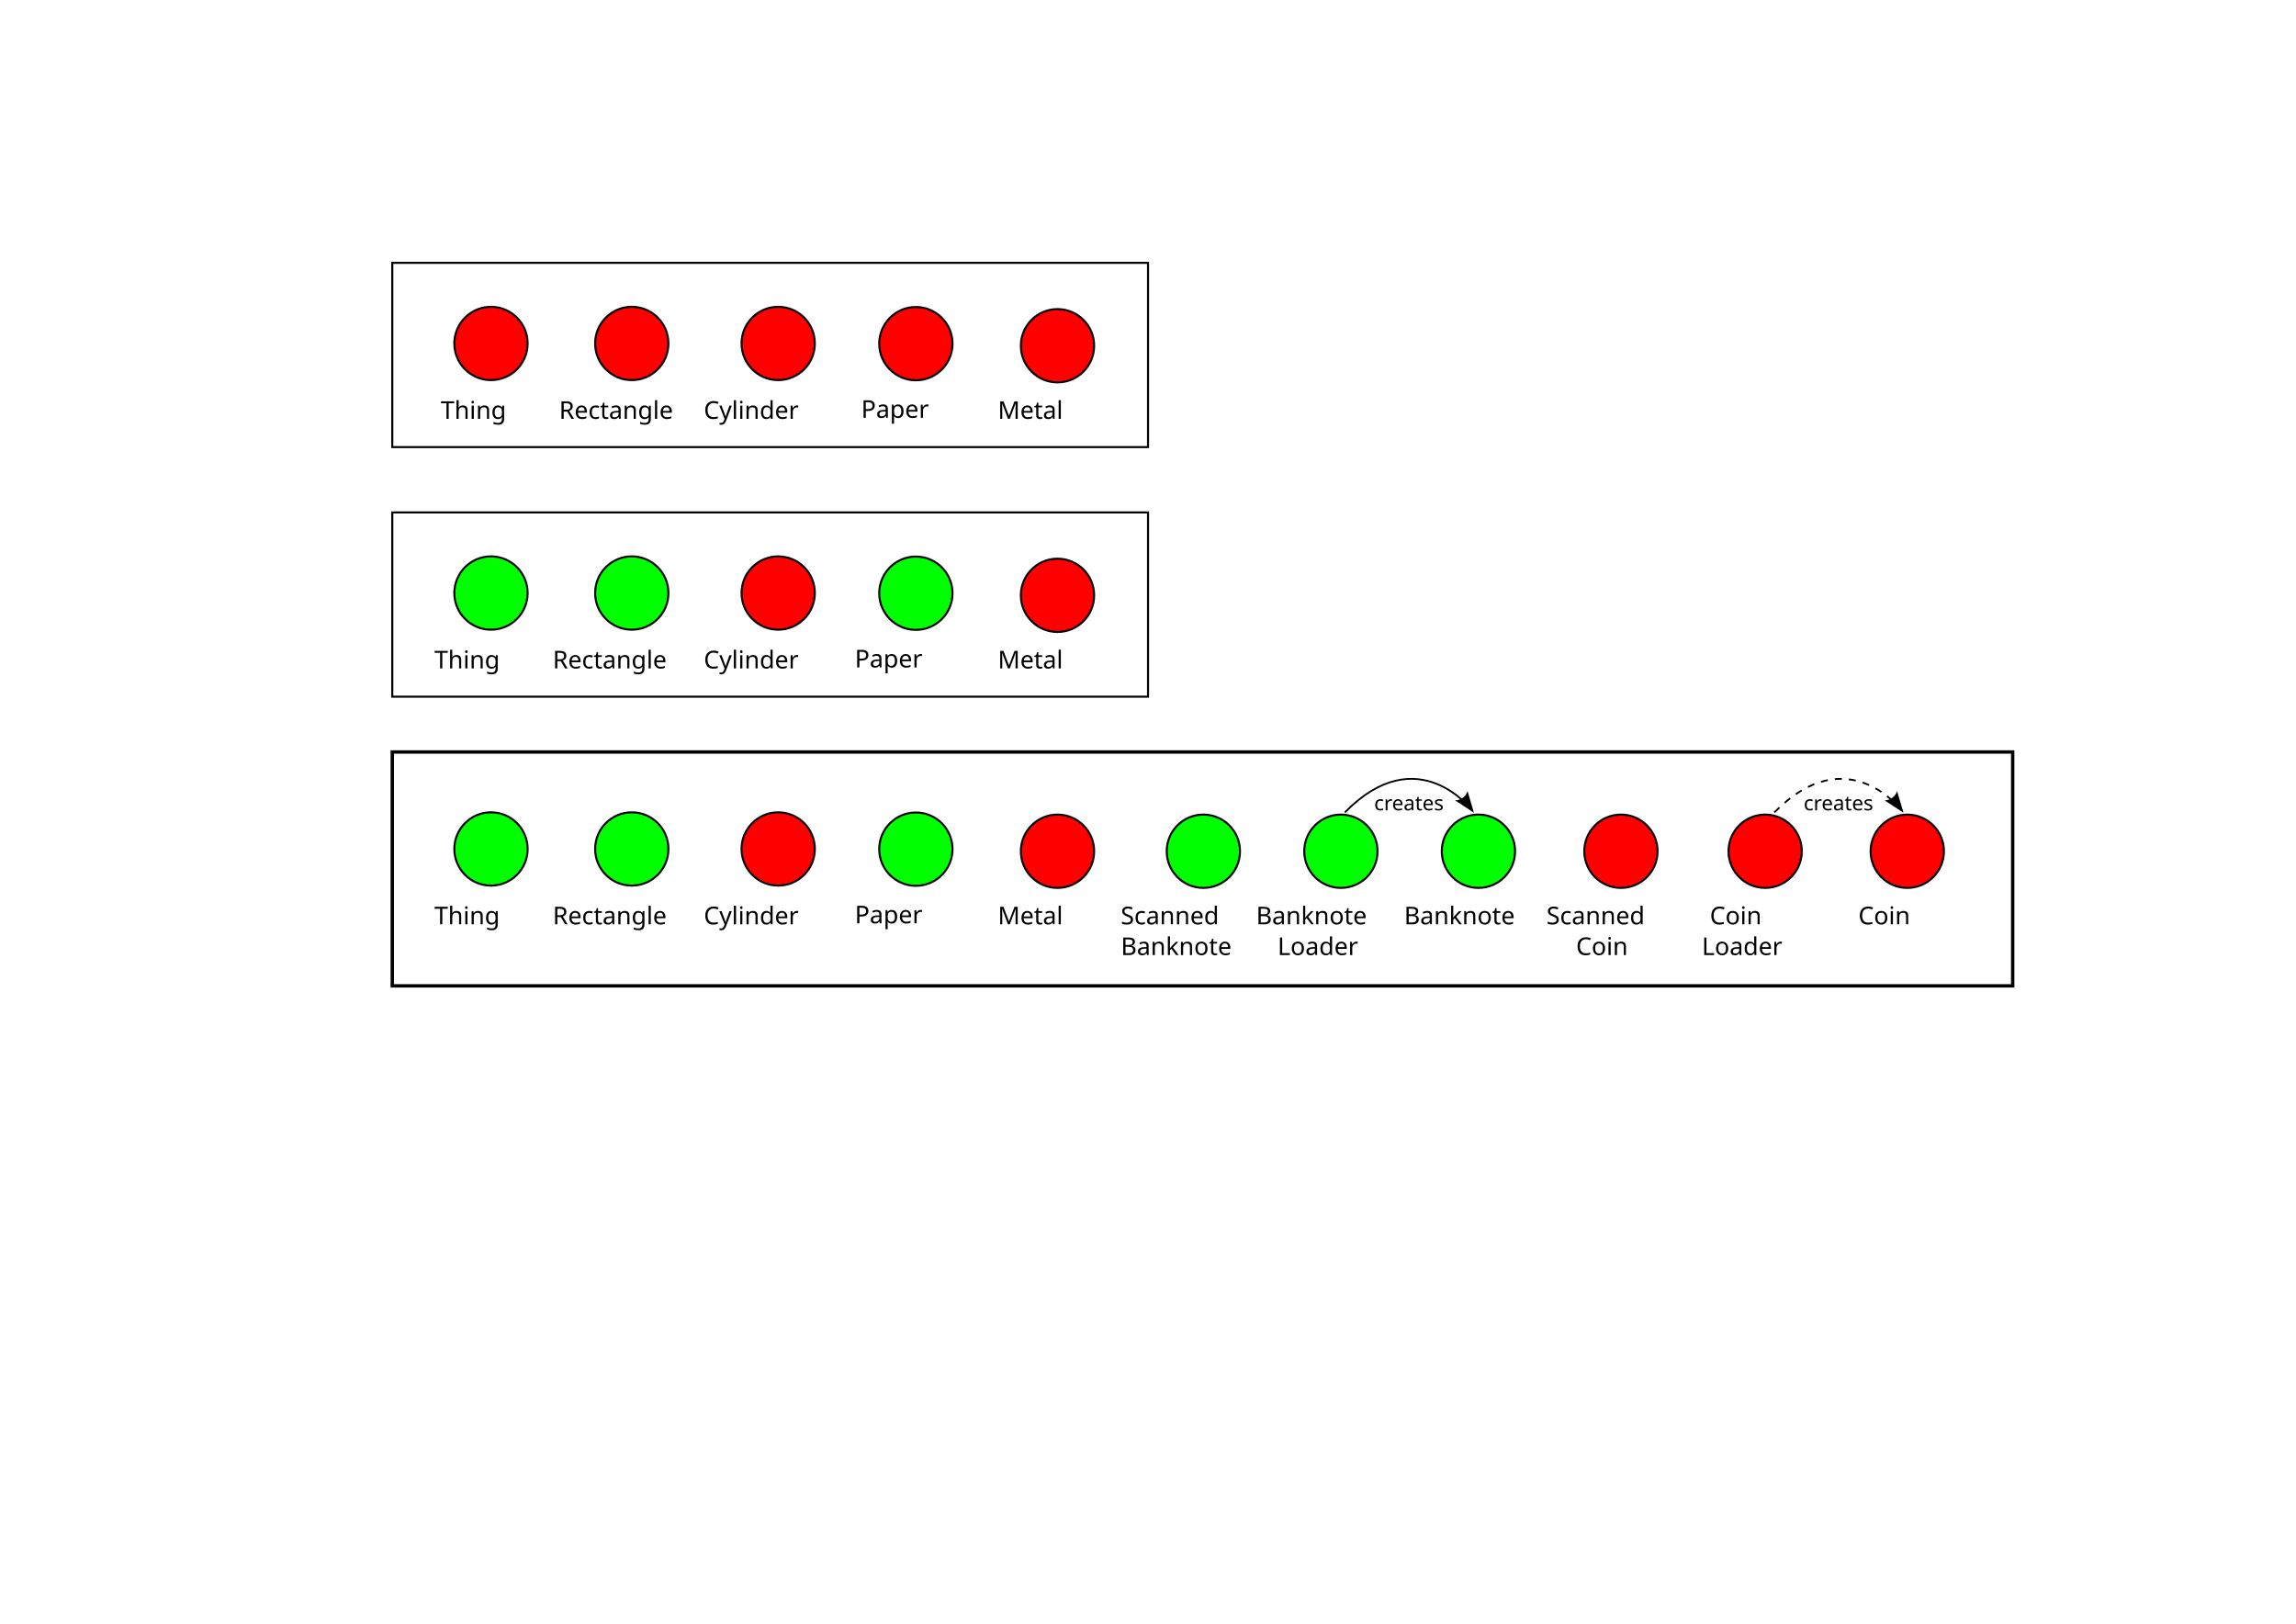
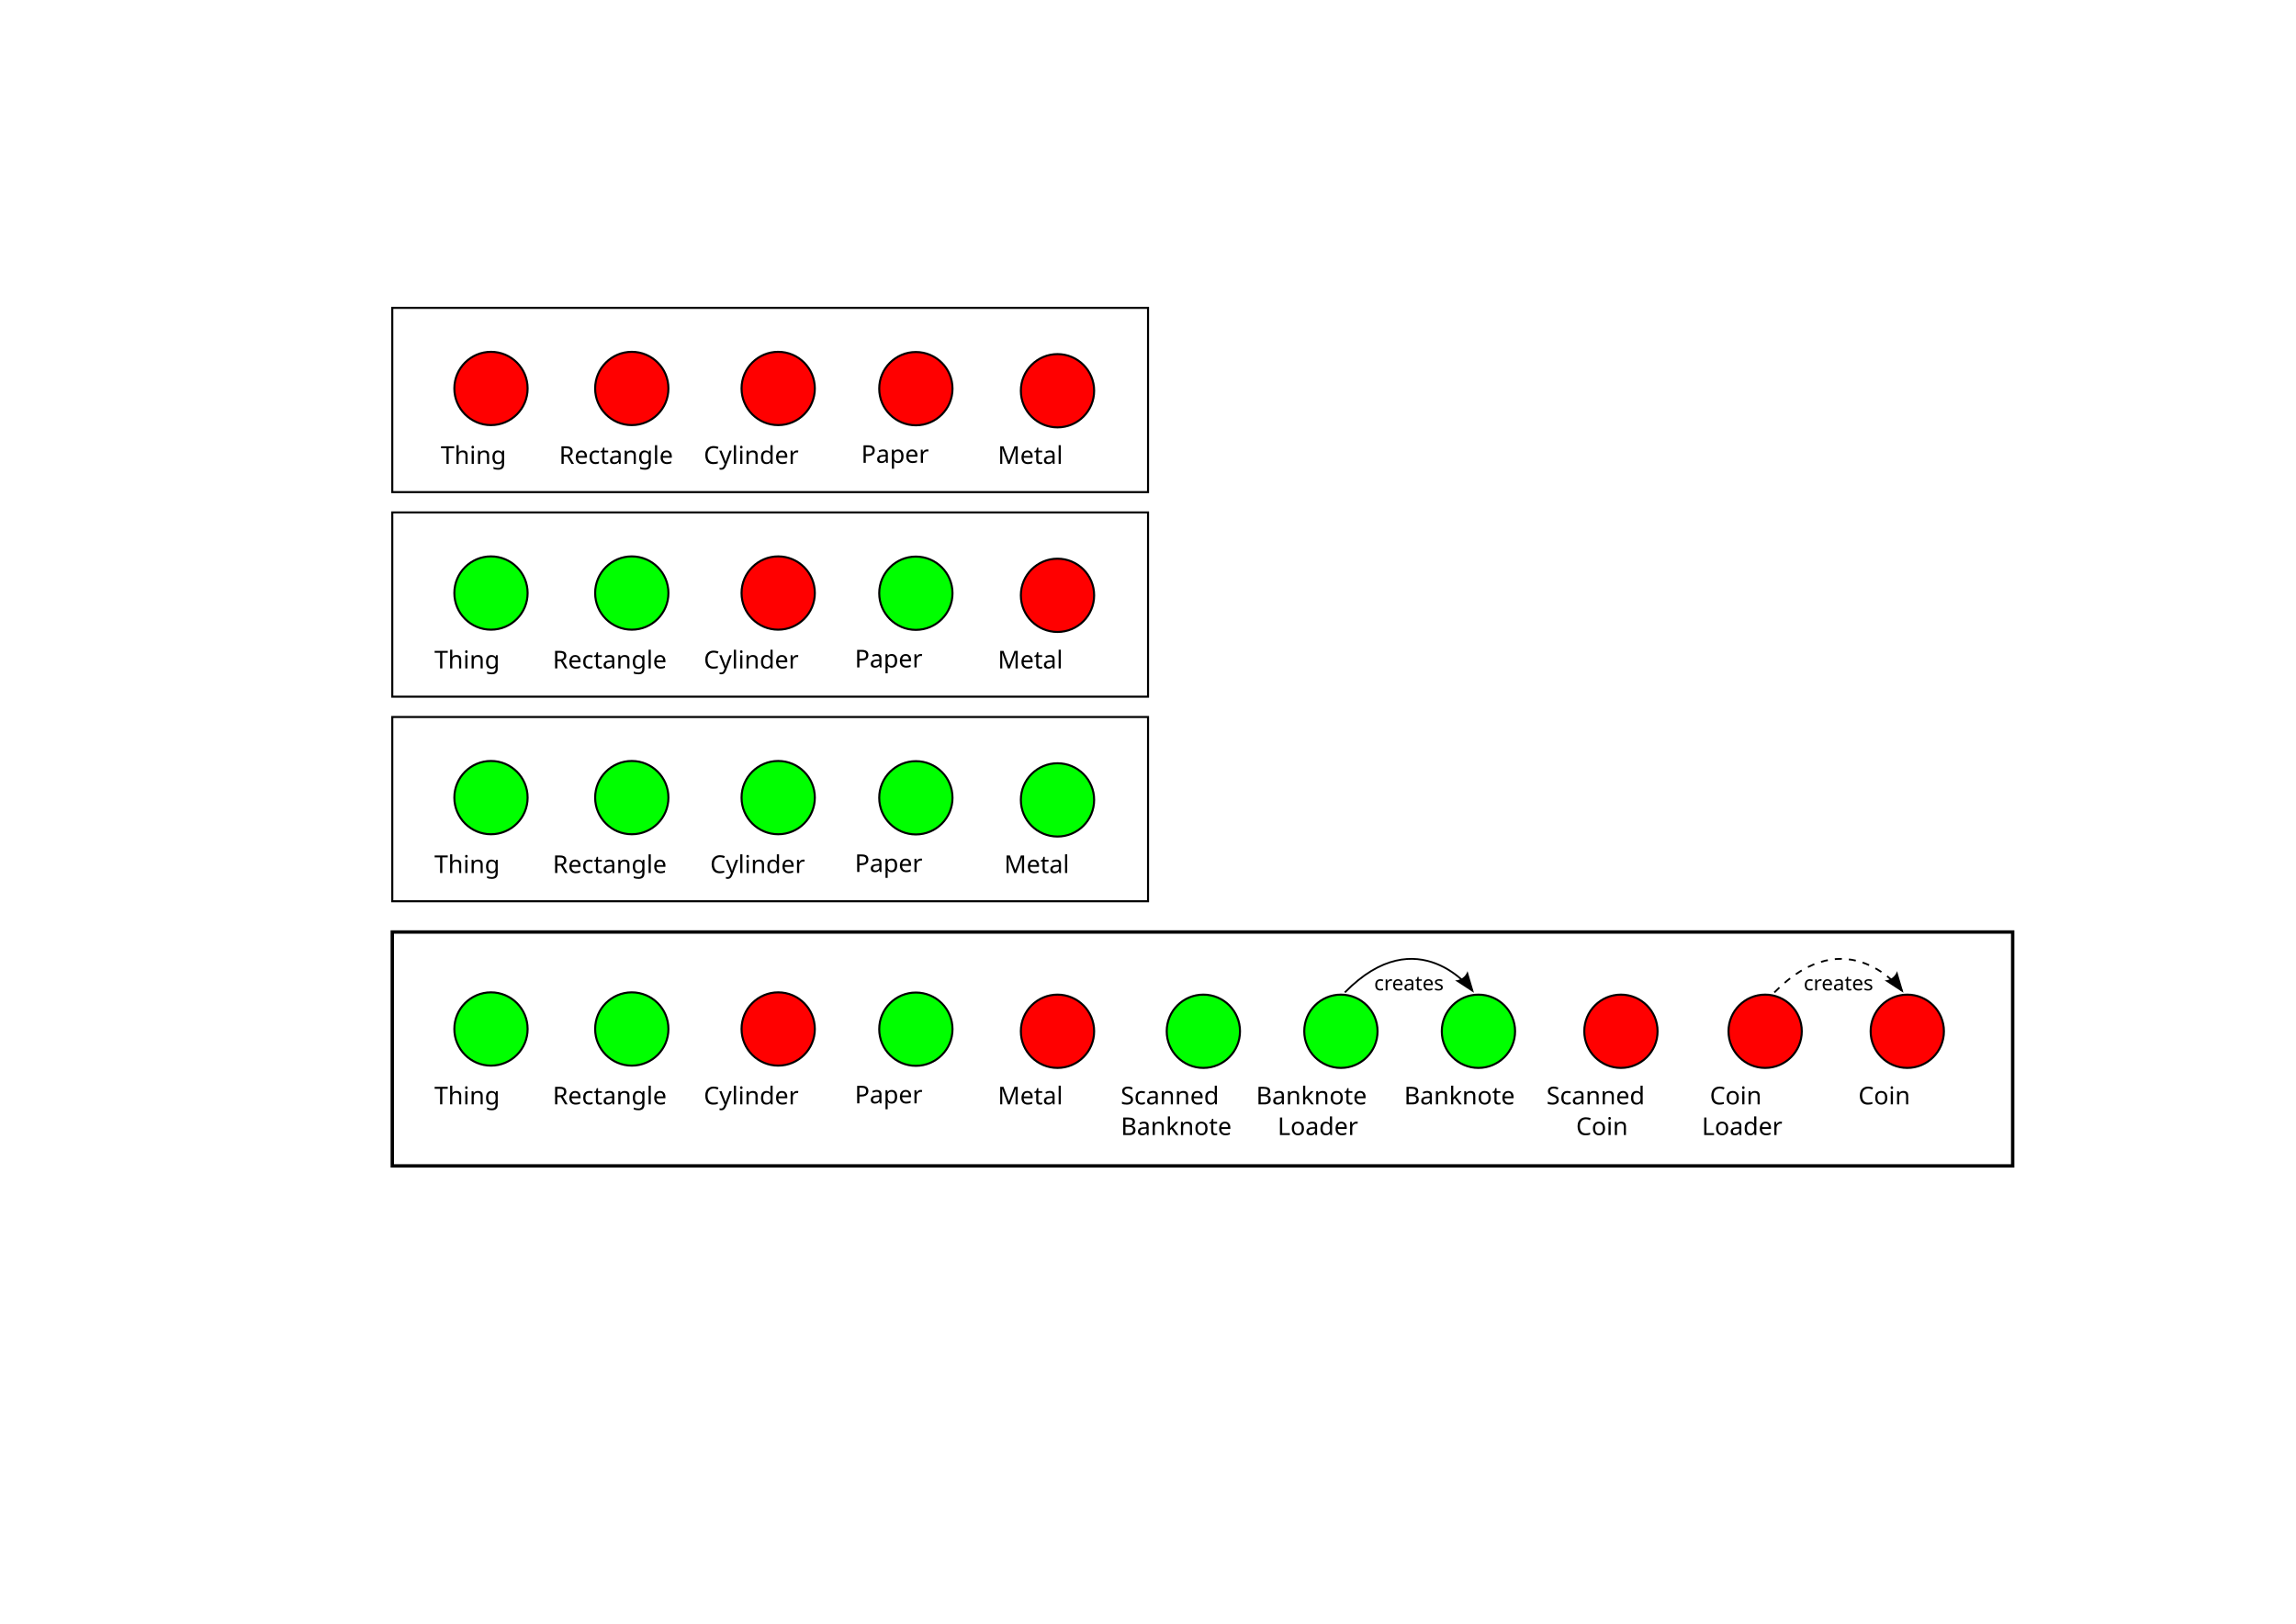
<svg xmlns="http://www.w3.org/2000/svg" width="297mm" height="210mm" id="svg2985" version="1.1">
  <defs id="defs2987">
    <marker orient="auto" refY="0.0" refX="0.0" id="Arrow2Lend" style="overflow:visible;">
      <path id="path4338" style="fill-rule:evenodd;stroke-width:0.625;stroke-linejoin:round;" d="M 8.719,4.034 L -2.207,0.016 L 8.719,-4.002 C 6.973,-1.63 6.983,1.616 8.719,4.034 z " transform="scale(1.1) rotate(180) translate(1,0)" />
    </marker>
    <marker orient="auto" refY="0.0" refX="0.0" id="Arrow1Lend" style="overflow:visible;">
      <path id="path4320" d="M 0.0,0.0 L 5.0,-5.0 L -12.5,0.0 L 5.0,5.0 L 0.0,0.0 z " style="fill-rule:evenodd;stroke:#000000;stroke-width:1.0pt;" transform="scale(0.8) rotate(180) translate(12.5,0)" />
    </marker>
    <marker orient="auto" refY="0.0" refX="0.0" id="Arrow2Mend" style="overflow:visible;">
      <path id="path4344" style="fill-rule:evenodd;stroke-width:0.625;stroke-linejoin:round;" d="M 8.719,4.034 L -2.207,0.016 L 8.719,-4.002 C 6.973,-1.63 6.983,1.616 8.719,4.034 z " transform="scale(0.6) rotate(180) translate(0,0)" />
    </marker>
  </defs>
  <g id="layer1">
-     <g id="g4248" transform="translate(114,0)">
+     <g id="g4248" transform="translate(114,88)">
      <path style="fill:#00ff00;fill-opacity:1;stroke:#000000" id="path3929" d="m 172.974,231.826 c 0,9.892 -8.019,17.911 -17.911,17.911 -9.892,0 -17.911,-8.019 -17.911,-17.911 0,-9.892 8.019,-17.911 17.911,-17.911 9.892,0 17.911,8.019 17.911,17.911 z" transform="matrix(1,0,0,-1,-29.02351,646.8163)" />
      <text xml:space="preserve" style="font-size:12px;font-style:normal;font-variant:normal;font-weight:normal;font-stretch:normal;text-align:center;line-height:125%;letter-spacing:0px;word-spacing:0px;writing-mode:lr-tb;text-anchor:middle;fill:#000000;fill-opacity:1;stroke:none;font-family:Sans;-inkscape-font-specification:Sans" x="125.281" y="451.837" id="text3931">
        <tspan id="tspan3933" x="125.281" y="451.837" style="font-size:12px;font-style:normal;font-variant:normal;font-weight:normal;font-stretch:normal;text-align:center;line-height:125%;writing-mode:lr-tb;text-anchor:middle;font-family:Sans;-inkscape-font-specification:Sans">Thing</tspan>
      </text>
    </g>
-     <g id="g4256" transform="translate(114,0)">
+     <g id="g4256" transform="translate(114,88)">
      <path transform="matrix(1,0,0,-1,39.81486,646.8163)" d="m 172.974,231.826 c 0,9.892 -8.019,17.911 -17.911,17.911 -9.892,0 -17.911,-8.019 -17.911,-17.911 0,-9.892 8.019,-17.911 17.911,-17.911 9.892,0 17.911,8.019 17.911,17.911 z" id="path3935" style="fill:#00ff00;fill-opacity:1;stroke:#000000" />
      <text xml:space="preserve" style="font-size:12px;font-style:normal;font-variant:normal;font-weight:normal;font-stretch:normal;text-align:center;line-height:125%;letter-spacing:0px;word-spacing:0px;writing-mode:lr-tb;text-anchor:middle;fill:#000000;fill-opacity:1;stroke:none;font-family:Sans;-inkscape-font-specification:Sans" x="195.013" y="451.837" id="text3937">
        <tspan style="font-size:12px;font-style:normal;font-variant:normal;font-weight:normal;font-stretch:normal;text-align:center;line-height:125%;writing-mode:lr-tb;text-anchor:middle;font-family:Sans;-inkscape-font-specification:Sans" x="195.013" y="451.837" id="tspan3939">Rectangle</tspan>
      </text>
    </g>
-     <g id="g4235" transform="translate(114,0)">
+     <g id="g4235" transform="translate(114,88)">
      <path style="fill:#ff0000;fill-opacity:1;stroke:#000000" id="path3943" d="m 172.974,231.826 c 0,9.892 -8.019,17.911 -17.911,17.911 -9.892,0 -17.911,-8.019 -17.911,-17.911 0,-9.892 8.019,-17.911 17.911,-17.911 9.892,0 17.911,8.019 17.911,17.911 z" transform="matrix(1,0,0,-1,111.3978,646.8163)" />
      <text xml:space="preserve" style="font-size:12px;font-style:normal;font-variant:normal;font-weight:normal;font-stretch:normal;text-align:center;line-height:125%;letter-spacing:0px;word-spacing:0px;writing-mode:lr-tb;text-anchor:middle;fill:#000000;fill-opacity:1;stroke:none;font-family:Sans;-inkscape-font-specification:Sans" x="264.195" y="451.837" id="text3945">
        <tspan id="tspan3947" x="264.195" y="451.837" style="font-size:12px;font-style:normal;font-variant:normal;font-weight:normal;font-stretch:normal;text-align:center;line-height:125%;writing-mode:lr-tb;text-anchor:middle;font-family:Sans;-inkscape-font-specification:Sans">Cylinder</tspan>
      </text>
    </g>
-     <g id="g4264" transform="translate(114,0)">
+     <g id="g4264" transform="translate(114,88)">
      <path transform="matrix(1,0,0,-1,178.7068,646.9104)" d="m 172.974,231.826 c 0,9.892 -8.019,17.911 -17.911,17.911 -9.892,0 -17.911,-8.019 -17.911,-17.911 0,-9.892 8.019,-17.911 17.911,-17.911 9.892,0 17.911,8.019 17.911,17.911 z" id="path3951" style="fill:#00ff00;fill-opacity:1;stroke:#000000" />
      <text xml:space="preserve" style="font-size:12px;font-style:normal;font-variant:normal;font-weight:normal;font-stretch:normal;text-align:center;line-height:125%;letter-spacing:0px;word-spacing:0px;writing-mode:lr-tb;text-anchor:middle;fill:#000000;fill-opacity:1;stroke:none;font-family:Sans;-inkscape-font-specification:Sans" x="331.385" y="451.345" id="text3953">
        <tspan id="tspan3955" x="331.385" y="451.345" style="font-size:12px;font-style:normal;font-variant:normal;font-weight:normal;font-stretch:normal;text-align:center;line-height:125%;writing-mode:lr-tb;text-anchor:middle;font-family:Sans;-inkscape-font-specification:Sans">Paper</tspan>
      </text>
    </g>
-     <g id="g4240" transform="translate(114,0)">
+     <g id="g4240" transform="translate(114,88)">
      <path style="fill:#ff0000;fill-opacity:1;stroke:#000000" id="path3959" d="m 172.974,231.826 c 0,9.892 -8.019,17.911 -17.911,17.911 -9.892,0 -17.911,-8.019 -17.911,-17.911 0,-9.892 8.019,-17.911 17.911,-17.911 9.892,0 17.911,8.019 17.911,17.911 z" transform="matrix(1,0,0,-1,247.9502,647.9339)" />
      <text xml:space="preserve" style="font-size:12px;font-style:normal;font-variant:normal;font-weight:normal;font-stretch:normal;text-align:center;line-height:125%;letter-spacing:0px;word-spacing:0px;writing-mode:lr-tb;text-anchor:middle;fill:#000000;fill-opacity:1;stroke:none;font-family:Sans;-inkscape-font-specification:Sans" x="400.675" y="451.837" id="text3961">
        <tspan id="tspan3963" x="400.675" y="451.837" style="font-size:12px;font-style:normal;font-variant:normal;font-weight:normal;font-stretch:normal;text-align:center;line-height:125%;writing-mode:lr-tb;text-anchor:middle;font-family:Sans;-inkscape-font-specification:Sans">Metal</tspan>
      </text>
    </g>
-     <rect y="367.585" x="191.787" height="114.33" width="792.221" id="rect3965" style="fill:none;stroke:#000000;stroke-width:1.65" />
-     <g id="g4168" transform="translate(123.8507,0)">
+     <rect y="455.585" x="191.787" height="114.33" width="792.221" id="rect3965" style="fill:none;stroke:#000000;stroke-width:1.65" />
+     <g id="g4168" transform="translate(123.8507,88)">
      <path transform="matrix(1,0,0,-1,309.4108,647.9339)" d="m 172.974,231.826 c 0,9.892 -8.019,17.911 -17.911,17.911 -9.892,0 -17.911,-8.019 -17.911,-17.911 0,-9.892 8.019,-17.911 17.911,-17.911 9.892,0 17.911,8.019 17.911,17.911 z" id="path3969" style="fill:#00ff00;fill-opacity:1;stroke:#000000" />
      <text id="text3971" y="451.837" x="462.136" style="font-size:12px;font-style:normal;font-variant:normal;font-weight:normal;font-stretch:normal;text-align:center;line-height:125%;letter-spacing:0px;word-spacing:0px;writing-mode:lr-tb;text-anchor:middle;fill:#000000;fill-opacity:1;stroke:none;font-family:Sans;-inkscape-font-specification:Sans" xml:space="preserve">
        <tspan style="font-size:12px;font-style:normal;font-variant:normal;font-weight:normal;font-stretch:normal;text-align:center;line-height:125%;writing-mode:lr-tb;text-anchor:middle;font-family:Sans;-inkscape-font-specification:Sans" y="451.837" x="462.136" id="tspan3973">Scanned</tspan>
        <tspan style="font-size:12px;font-style:normal;font-variant:normal;font-weight:normal;font-stretch:normal;text-align:center;line-height:125%;writing-mode:lr-tb;text-anchor:middle;font-family:Sans;-inkscape-font-specification:Sans" id="tspan4021" y="466.837" x="462.136">Banknote</tspan>
      </text>
    </g>
-     <g id="g4162" transform="translate(123.0941,0)">
+     <g id="g4162" transform="translate(123.0941,88)">
      <path style="fill:#00ff00;fill-opacity:1;stroke:#000000" id="path3977" d="m 172.974,231.826 c 0,9.892 -8.019,17.911 -17.911,17.911 -9.892,0 -17.911,-8.019 -17.911,-17.911 0,-9.892 8.019,-17.911 17.911,-17.911 9.892,0 17.911,8.019 17.911,17.911 z" transform="matrix(1,0,0,-1,377.4108,647.9339)" />
      <text xml:space="preserve" style="font-size:12px;font-style:normal;font-variant:normal;font-weight:normal;font-stretch:normal;text-align:center;line-height:125%;letter-spacing:0px;word-spacing:0px;writing-mode:lr-tb;text-anchor:middle;fill:#000000;fill-opacity:1;stroke:none;font-family:Sans;-inkscape-font-specification:Sans" x="532.136" y="451.837" id="text3979">
        <tspan style="font-size:12px;font-style:normal;font-variant:normal;font-weight:normal;font-stretch:normal;text-align:center;line-height:125%;writing-mode:lr-tb;text-anchor:middle;font-family:Sans;-inkscape-font-specification:Sans" id="tspan4064" x="532.136" y="451.837">Banknote</tspan>
        <tspan style="font-size:12px;font-style:normal;font-variant:normal;font-weight:normal;font-stretch:normal;text-align:center;line-height:125%;writing-mode:lr-tb;text-anchor:middle;font-family:Sans;-inkscape-font-specification:Sans" id="tspan4026" x="532.136" y="466.837">Loader</tspan>
      </text>
    </g>
-     <g id="g4179" transform="translate(110.3375,0)">
+     <g id="g4179" transform="translate(110.3375,88)">
      <path transform="matrix(1,0,0,-1,457.4108,647.9339)" d="m 172.974,231.826 c 0,9.892 -8.019,17.911 -17.911,17.911 -9.892,0 -17.911,-8.019 -17.911,-17.911 0,-9.892 8.019,-17.911 17.911,-17.911 9.892,0 17.911,8.019 17.911,17.911 z" id="path3985" style="fill:#00ff00;fill-opacity:1;stroke:#000000" />
      <text id="text3987" y="451.837" x="614.136" style="font-size:12px;font-style:normal;font-variant:normal;font-weight:normal;font-stretch:normal;text-align:center;line-height:125%;letter-spacing:0px;word-spacing:0px;writing-mode:lr-tb;text-anchor:middle;fill:#000000;fill-opacity:1;stroke:none;font-family:Sans;-inkscape-font-specification:Sans" xml:space="preserve">
        <tspan style="font-size:12px;font-style:normal;font-variant:normal;font-weight:normal;font-stretch:normal;text-align:center;line-height:125%;writing-mode:lr-tb;text-anchor:middle;font-family:Sans;-inkscape-font-specification:Sans" id="tspan4062" y="451.837" x="614.136">Banknote</tspan>
      </text>
    </g>
-     <g id="g4212" transform="translate(114,0)">
+     <g id="g4212" transform="translate(114,88)">
      <path style="fill:#ff0000;fill-opacity:1;stroke:#000000" id="path3993" d="m 172.974,231.826 c 0,9.892 -8.019,17.911 -17.911,17.911 -9.892,0 -17.911,-8.019 -17.911,-17.911 0,-9.892 8.019,-17.911 17.911,-17.911 9.892,0 17.911,8.019 17.911,17.911 z" transform="matrix(1,0,0,-1,523.4108,647.9339)" />
      <text xml:space="preserve" style="font-size:12px;font-style:normal;font-variant:normal;font-weight:normal;font-stretch:normal;text-align:center;line-height:125%;letter-spacing:0px;word-spacing:0px;writing-mode:lr-tb;text-anchor:middle;fill:#000000;fill-opacity:1;stroke:none;font-family:Sans;-inkscape-font-specification:Sans" x="680.136" y="451.837" id="text3995">
        <tspan id="tspan3997" x="680.136" y="451.837" style="font-size:12px;font-style:normal;font-variant:normal;font-weight:normal;font-stretch:normal;text-align:center;line-height:125%;writing-mode:lr-tb;text-anchor:middle;font-family:Sans;-inkscape-font-specification:Sans">Scanned</tspan>
        <tspan x="680.136" y="466.837" id="tspan4028" style="font-size:12px;font-style:normal;font-variant:normal;font-weight:normal;font-stretch:normal;text-align:center;line-height:125%;writing-mode:lr-tb;text-anchor:middle;font-family:Sans;-inkscape-font-specification:Sans">Coin</tspan>
      </text>
    </g>
-     <g id="g4218" transform="translate(114,0)">
+     <g id="g4218" transform="translate(114,88)">
      <path transform="matrix(1,0,0,-1,593.9218,647.9339)" d="m 172.974,231.826 c 0,9.892 -8.019,17.911 -17.911,17.911 -9.892,0 -17.911,-8.019 -17.911,-17.911 0,-9.892 8.019,-17.911 17.911,-17.911 9.892,0 17.911,8.019 17.911,17.911 z" id="path4001" style="fill:#ff0000;fill-opacity:1;stroke:#000000" />
      <text id="text4003" y="451.837" x="748.647" style="font-size:12px;font-style:normal;font-variant:normal;font-weight:normal;font-stretch:normal;text-align:center;line-height:125%;letter-spacing:0px;word-spacing:0px;writing-mode:lr-tb;text-anchor:middle;fill:#000000;fill-opacity:1;stroke:none;font-family:Sans;-inkscape-font-specification:Sans" xml:space="preserve">
        <tspan y="451.837" x="748.647" id="tspan4005" style="font-size:12px;font-style:normal;font-variant:normal;font-weight:normal;font-stretch:normal;text-align:center;line-height:125%;writing-mode:lr-tb;text-anchor:middle;font-family:Sans;-inkscape-font-specification:Sans">Coin</tspan>
        <tspan y="466.837" x="748.647" id="tspan4030" style="font-size:12px;font-style:normal;font-variant:normal;font-weight:normal;font-stretch:normal;text-align:center;line-height:125%;writing-mode:lr-tb;text-anchor:middle;font-family:Sans;-inkscape-font-specification:Sans">Loader</tspan>
      </text>
    </g>
-     <g id="g4224" transform="translate(114,0)">
+     <g id="g4224" transform="translate(114,88)">
      <path style="fill:#ff0000;fill-opacity:1;stroke:#000000" id="path4009" d="m 172.974,231.826 c 0,9.892 -8.019,17.911 -17.911,17.911 -9.892,0 -17.911,-8.019 -17.911,-17.911 0,-9.892 8.019,-17.911 17.911,-17.911 9.892,0 17.911,8.019 17.911,17.911 z" transform="matrix(1,0,0,-1,663.4108,647.9339)" />
      <text xml:space="preserve" style="font-size:12px;font-style:normal;font-variant:normal;font-weight:normal;font-stretch:normal;text-align:center;line-height:125%;letter-spacing:0px;word-spacing:0px;writing-mode:lr-tb;text-anchor:middle;fill:#000000;fill-opacity:1;stroke:none;font-family:Sans;-inkscape-font-specification:Sans" x="818.136" y="451.837" id="text4011">
        <tspan id="tspan4013" x="818.136" y="451.837" style="font-size:12px;font-style:normal;font-variant:normal;font-weight:normal;font-stretch:normal;text-align:center;line-height:125%;writing-mode:lr-tb;text-anchor:middle;font-family:Sans;-inkscape-font-specification:Sans">Coin</tspan>
      </text>
    </g>
    <flowRoot xml:space="preserve" id="flowRoot4080" style="fill:black;stroke:none;stroke-opacity:1;stroke-width:1px;stroke-linejoin:miter;stroke-linecap:butt;fill-opacity:1;font-family:Sans;font-style:normal;font-weight:normal;font-size:16px;line-height:125%;letter-spacing:0px;word-spacing:0px;-inkscape-font-specification:Sans;font-stretch:normal;font-variant:normal;text-anchor:start;text-align:start;writing-mode:lr">
      <flowRegion id="flowRegion4082">
        <rect id="rect4084" width="937.539" height="169.903" x="59.364" y="351.065" />
      </flowRegion>
      <flowPara id="flowPara4086" />
    </flowRoot>
    <g id="g4269" transform="translate(114,-125.1012)">
      <path transform="matrix(1,0,0,-1,-29.02351,646.8163)" d="m 172.974,231.826 c 0,9.892 -8.019,17.911 -17.911,17.911 -9.892,0 -17.911,-8.019 -17.911,-17.911 0,-9.892 8.019,-17.911 17.911,-17.911 9.892,0 17.911,8.019 17.911,17.911 z" id="path4271" style="fill:#00ff00;fill-opacity:1;stroke:#000000" />
      <text id="text4273" y="451.837" x="125.281" style="font-size:12px;font-style:normal;font-variant:normal;font-weight:normal;font-stretch:normal;text-align:center;line-height:125%;letter-spacing:0px;word-spacing:0px;writing-mode:lr-tb;text-anchor:middle;fill:#000000;fill-opacity:1;stroke:none;font-family:Sans;-inkscape-font-specification:Sans" xml:space="preserve">
        <tspan style="font-size:12px;font-style:normal;font-variant:normal;font-weight:normal;font-stretch:normal;text-align:center;line-height:125%;writing-mode:lr-tb;text-anchor:middle;font-family:Sans;-inkscape-font-specification:Sans" y="451.837" x="125.281" id="tspan4275">Thing</tspan>
      </text>
    </g>
    <g id="g4277" transform="translate(114,-125.1012)">
      <path style="fill:#00ff00;fill-opacity:1;stroke:#000000" id="path4279" d="m 172.974,231.826 c 0,9.892 -8.019,17.911 -17.911,17.911 -9.892,0 -17.911,-8.019 -17.911,-17.911 0,-9.892 8.019,-17.911 17.911,-17.911 9.892,0 17.911,8.019 17.911,17.911 z" transform="matrix(1,0,0,-1,39.81486,646.8163)" />
      <text id="text4281" y="451.837" x="195.013" style="font-size:12px;font-style:normal;font-variant:normal;font-weight:normal;font-stretch:normal;text-align:center;line-height:125%;letter-spacing:0px;word-spacing:0px;writing-mode:lr-tb;text-anchor:middle;fill:#000000;fill-opacity:1;stroke:none;font-family:Sans;-inkscape-font-specification:Sans" xml:space="preserve">
        <tspan id="tspan4283" y="451.837" x="195.013" style="font-size:12px;font-style:normal;font-variant:normal;font-weight:normal;font-stretch:normal;text-align:center;line-height:125%;writing-mode:lr-tb;text-anchor:middle;font-family:Sans;-inkscape-font-specification:Sans">Rectangle</tspan>
      </text>
    </g>
    <g id="g4285" transform="translate(114,-125.1012)">
      <path transform="matrix(1,0,0,-1,111.3978,646.8163)" d="m 172.974,231.826 c 0,9.892 -8.019,17.911 -17.911,17.911 -9.892,0 -17.911,-8.019 -17.911,-17.911 0,-9.892 8.019,-17.911 17.911,-17.911 9.892,0 17.911,8.019 17.911,17.911 z" id="path4287" style="fill:#ff0000;fill-opacity:1;stroke:#000000" />
      <text id="text4289" y="451.837" x="264.195" style="font-size:12px;font-style:normal;font-variant:normal;font-weight:normal;font-stretch:normal;text-align:center;line-height:125%;letter-spacing:0px;word-spacing:0px;writing-mode:lr-tb;text-anchor:middle;fill:#000000;fill-opacity:1;stroke:none;font-family:Sans;-inkscape-font-specification:Sans" xml:space="preserve">
        <tspan style="font-size:12px;font-style:normal;font-variant:normal;font-weight:normal;font-stretch:normal;text-align:center;line-height:125%;writing-mode:lr-tb;text-anchor:middle;font-family:Sans;-inkscape-font-specification:Sans" y="451.837" x="264.195" id="tspan4291">Cylinder</tspan>
      </text>
    </g>
    <g id="g4293" transform="translate(114,-125.1012)">
      <path style="fill:#00ff00;fill-opacity:1;stroke:#000000" id="path4295" d="m 172.974,231.826 c 0,9.892 -8.019,17.911 -17.911,17.911 -9.892,0 -17.911,-8.019 -17.911,-17.911 0,-9.892 8.019,-17.911 17.911,-17.911 9.892,0 17.911,8.019 17.911,17.911 z" transform="matrix(1,0,0,-1,178.7068,646.9104)" />
      <text id="text4297" y="451.345" x="331.385" style="font-size:12px;font-style:normal;font-variant:normal;font-weight:normal;font-stretch:normal;text-align:center;line-height:125%;letter-spacing:0px;word-spacing:0px;writing-mode:lr-tb;text-anchor:middle;fill:#000000;fill-opacity:1;stroke:none;font-family:Sans;-inkscape-font-specification:Sans" xml:space="preserve">
        <tspan style="font-size:12px;font-style:normal;font-variant:normal;font-weight:normal;font-stretch:normal;text-align:center;line-height:125%;writing-mode:lr-tb;text-anchor:middle;font-family:Sans;-inkscape-font-specification:Sans" y="451.345" x="331.385" id="tspan4299">Paper</tspan>
      </text>
    </g>
    <g id="g4301" transform="translate(114,-125.1012)">
      <path transform="matrix(1,0,0,-1,247.9502,647.9339)" d="m 172.974,231.826 c 0,9.892 -8.019,17.911 -17.911,17.911 -9.892,0 -17.911,-8.019 -17.911,-17.911 0,-9.892 8.019,-17.911 17.911,-17.911 9.892,0 17.911,8.019 17.911,17.911 z" id="path4303" style="fill:#ff0000;fill-opacity:1;stroke:#000000" />
      <text id="text4305" y="451.837" x="400.675" style="font-size:12px;font-style:normal;font-variant:normal;font-weight:normal;font-stretch:normal;text-align:center;line-height:125%;letter-spacing:0px;word-spacing:0px;writing-mode:lr-tb;text-anchor:middle;fill:#000000;fill-opacity:1;stroke:none;font-family:Sans;-inkscape-font-specification:Sans" xml:space="preserve">
        <tspan style="font-size:12px;font-style:normal;font-variant:normal;font-weight:normal;font-stretch:normal;text-align:center;line-height:125%;writing-mode:lr-tb;text-anchor:middle;font-family:Sans;-inkscape-font-specification:Sans" y="451.837" x="400.675" id="tspan4307">Metal</tspan>
      </text>
    </g>
    <rect y="250.484" x="191.787" height="90.069" width="369.488" id="rect4309" style="fill:none;stroke:#000000" />
-     <path style="fill:none;stroke:#000000;stroke-width:0.861;stroke-linecap:butt;stroke-linejoin:miter;stroke-miterlimit:4;stroke-opacity:1;stroke-dasharray:none;stroke-dashoffset:0;marker-end:url(#Arrow2Lend)" d="m 657.486,397.123 c 35.823,-36.473 62.434,-0.76 62.434,-0.76" id="path4311" />
-     <text xml:space="preserve" style="font-size:16px;font-style:normal;font-variant:normal;font-weight:normal;font-stretch:normal;text-align:start;line-height:125%;letter-spacing:0px;word-spacing:0px;writing-mode:lr-tb;text-anchor:start;fill:#000000;fill-opacity:1;stroke:none;font-family:Sans;-inkscape-font-specification:Sans" x="671.815" y="396.1" id="text5131">
-       <tspan id="tspan5133" x="671.815" y="396.1" style="font-size:10px;font-style:normal;font-variant:normal;font-weight:normal;font-stretch:normal;text-align:start;line-height:125%;writing-mode:lr-tb;text-anchor:start;font-family:Sans;-inkscape-font-specification:Sans">creates</tspan>
+     <path style="fill:none;stroke:#000000;stroke-width:0.861;stroke-linecap:butt;stroke-linejoin:miter;stroke-miterlimit:4;stroke-opacity:1;stroke-dasharray:none;stroke-dashoffset:0;marker-end:url(#Arrow2Lend)" d="m 657.486,485.123 c 35.823,-36.473 62.434,-0.76 62.434,-0.76" id="path4311" />
+     <text xml:space="preserve" style="font-size:16px;font-style:normal;font-variant:normal;font-weight:normal;font-stretch:normal;text-align:start;line-height:125%;letter-spacing:0px;word-spacing:0px;writing-mode:lr-tb;text-anchor:start;fill:#000000;fill-opacity:1;stroke:none;font-family:Sans;-inkscape-font-specification:Sans" x="671.815" y="484.1" id="text5131">
+       <tspan id="tspan5133" x="671.815" y="484.1" style="font-size:10px;font-style:normal;font-variant:normal;font-weight:normal;font-stretch:normal;text-align:start;line-height:125%;writing-mode:lr-tb;text-anchor:start;font-family:Sans;-inkscape-font-specification:Sans">creates</tspan>
    </text>
-     <path id="path5135" d="m 867.486,397.123 c 35.823,-36.473 62.434,-0.76 62.434,-0.76" style="fill:none;stroke:#000000;stroke-width:0.861;stroke-linecap:butt;stroke-linejoin:miter;stroke-miterlimit:4;stroke-opacity:1;stroke-dasharray:3.444, 3.444;stroke-dashoffset:0;marker-end:url(#Arrow2Lend)" />
-     <text id="text5137" y="396.1" x="881.815" style="font-size:16px;font-style:normal;font-variant:normal;font-weight:normal;font-stretch:normal;text-align:start;line-height:125%;letter-spacing:0px;word-spacing:0px;writing-mode:lr-tb;text-anchor:start;fill:#000000;fill-opacity:1;stroke:none;font-family:Sans;-inkscape-font-specification:Sans" xml:space="preserve">
-       <tspan style="font-size:10px;font-style:normal;font-variant:normal;font-weight:normal;font-stretch:normal;text-align:start;line-height:125%;writing-mode:lr-tb;text-anchor:start;font-family:Sans;-inkscape-font-specification:Sans" y="396.1" x="881.815" id="tspan5139">creates</tspan>
+     <path id="path5135" d="m 867.486,485.123 c 35.823,-36.473 62.434,-0.76 62.434,-0.76" style="fill:none;stroke:#000000;stroke-width:0.861;stroke-linecap:butt;stroke-linejoin:miter;stroke-miterlimit:4;stroke-opacity:1;stroke-dasharray:3.444, 3.444;stroke-dashoffset:0;marker-end:url(#Arrow2Lend)" />
+     <text id="text5137" y="484.1" x="881.815" style="font-size:16px;font-style:normal;font-variant:normal;font-weight:normal;font-stretch:normal;text-align:start;line-height:125%;letter-spacing:0px;word-spacing:0px;writing-mode:lr-tb;text-anchor:start;fill:#000000;fill-opacity:1;stroke:none;font-family:Sans;-inkscape-font-specification:Sans" xml:space="preserve">
+       <tspan style="font-size:10px;font-style:normal;font-variant:normal;font-weight:normal;font-stretch:normal;text-align:start;line-height:125%;writing-mode:lr-tb;text-anchor:start;font-family:Sans;-inkscape-font-specification:Sans" y="484.1" x="881.815" id="tspan5139">creates</tspan>
    </text>
    <text id="text5145" y="425.829" x="86.434" style="font-size:16px;font-style:normal;font-variant:normal;font-weight:normal;font-stretch:normal;text-align:start;line-height:125%;letter-spacing:0px;word-spacing:0px;writing-mode:lr-tb;text-anchor:start;fill:#000000;fill-opacity:1;stroke:none;font-family:Sans;-inkscape-font-specification:Sans" xml:space="preserve">
      <tspan style="font-size:16px;font-style:normal;font-variant:normal;font-weight:normal;font-stretch:normal;text-align:start;line-height:125%;writing-mode:lr-tb;text-anchor:start;font-family:Courier;-inkscape-font-specification:Courier" y="425.829" x="86.434" id="tspan5147" />
    </text>
    <flowRoot xml:space="preserve" id="flowRoot5149" style="fill:black;stroke:none;stroke-opacity:1;stroke-width:1px;stroke-linejoin:miter;stroke-linecap:butt;fill-opacity:1;font-family:Sans;font-style:normal;font-weight:normal;font-size:16px;line-height:125%;letter-spacing:0px;word-spacing:0px;-inkscape-font-specification:Sans;font-stretch:normal;font-variant:normal;text-anchor:start;text-align:start;writing-mode:lr">
      <flowRegion id="flowRegion5151">
        <rect id="rect5153" width="106.445" height="18.423" x="67.552" y="254.855" />
      </flowRegion>
      <flowPara id="flowPara5155" />
    </flowRoot>
-     <g transform="translate(114,-247.1011)" id="g5173">
+     <g transform="translate(114,-225.1011)" id="g5173">
      <path style="fill:#ff0000;fill-opacity:1;stroke:#000000" id="path5175" d="m 172.974,231.826 c 0,9.892 -8.019,17.911 -17.911,17.911 -9.892,0 -17.911,-8.019 -17.911,-17.911 0,-9.892 8.019,-17.911 17.911,-17.911 9.892,0 17.911,8.019 17.911,17.911 z" transform="matrix(1,0,0,-1,111.3978,646.8163)" />
      <text xml:space="preserve" style="font-size:12px;font-style:normal;font-variant:normal;font-weight:normal;font-stretch:normal;text-align:center;line-height:125%;letter-spacing:0px;word-spacing:0px;writing-mode:lr-tb;text-anchor:middle;fill:#000000;fill-opacity:1;stroke:none;font-family:Sans;-inkscape-font-specification:Sans" x="264.195" y="451.837" id="text5177">
        <tspan id="tspan5179" x="264.195" y="451.837" style="font-size:12px;font-style:normal;font-variant:normal;font-weight:normal;font-stretch:normal;text-align:center;line-height:125%;writing-mode:lr-tb;text-anchor:middle;font-family:Sans;-inkscape-font-specification:Sans">Cylinder</tspan>
      </text>
    </g>
-     <path transform="matrix(1,0,0,-1,84.97649,399.7152)" d="m 172.974,231.826 a 17.911,17.911 0 1 1 -35.823,0 17.911,17.911 0 1 1 35.823,0 z" id="path5159" style="fill:#ff0000;fill-opacity:1;stroke:#000000" />
-     <text id="text5161" y="204.736" x="239.281" style="font-size:12px;font-style:normal;font-variant:normal;font-weight:normal;font-stretch:normal;text-align:center;line-height:125%;letter-spacing:0px;word-spacing:0px;writing-mode:lr-tb;text-anchor:middle;fill:#000000;fill-opacity:1;stroke:none;font-family:Sans;-inkscape-font-specification:Sans" xml:space="preserve">
-       <tspan style="font-size:12px;font-style:normal;font-variant:normal;font-weight:normal;font-stretch:normal;text-align:center;line-height:125%;writing-mode:lr-tb;text-anchor:middle;font-family:Sans;-inkscape-font-specification:Sans" y="204.736" x="239.281" id="tspan5163">Thing</tspan>
+     <path transform="matrix(1,0,0,-1,84.97649,421.7152)" d="m 172.974,231.826 a 17.911,17.911 0 1 1 -35.823,0 17.911,17.911 0 1 1 35.823,0 z" id="path5159" style="fill:#ff0000;fill-opacity:1;stroke:#000000" />
+     <text id="text5161" y="226.736" x="239.281" style="font-size:12px;font-style:normal;font-variant:normal;font-weight:normal;font-stretch:normal;text-align:center;line-height:125%;letter-spacing:0px;word-spacing:0px;writing-mode:lr-tb;text-anchor:middle;fill:#000000;fill-opacity:1;stroke:none;font-family:Sans;-inkscape-font-specification:Sans" xml:space="preserve">
+       <tspan style="font-size:12px;font-style:normal;font-variant:normal;font-weight:normal;font-stretch:normal;text-align:center;line-height:125%;writing-mode:lr-tb;text-anchor:middle;font-family:Sans;-inkscape-font-specification:Sans" y="226.736" x="239.281" id="tspan5163">Thing</tspan>
    </text>
-     <path style="fill:#ff0000;fill-opacity:1;stroke:#000000" id="path5167" d="m 172.974,231.826 a 17.911,17.911 0 1 1 -35.823,0 17.911,17.911 0 1 1 35.823,0 z" transform="matrix(1,0,0,-1,153.8149,399.7152)" />
-     <text id="text5169" y="204.736" x="309.013" style="font-size:12px;font-style:normal;font-variant:normal;font-weight:normal;font-stretch:normal;text-align:center;line-height:125%;letter-spacing:0px;word-spacing:0px;writing-mode:lr-tb;text-anchor:middle;fill:#000000;fill-opacity:1;stroke:none;font-family:Sans;-inkscape-font-specification:Sans" xml:space="preserve">
-       <tspan id="tspan5171" y="204.736" x="309.013" style="font-size:12px;font-style:normal;font-variant:normal;font-weight:normal;font-stretch:normal;text-align:center;line-height:125%;writing-mode:lr-tb;text-anchor:middle;font-family:Sans;-inkscape-font-specification:Sans">Rectangle</tspan>
+     <path style="fill:#ff0000;fill-opacity:1;stroke:#000000" id="path5167" d="m 172.974,231.826 a 17.911,17.911 0 1 1 -35.823,0 17.911,17.911 0 1 1 35.823,0 z" transform="matrix(1,0,0,-1,153.8149,421.7152)" />
+     <text id="text5169" y="226.736" x="309.013" style="font-size:12px;font-style:normal;font-variant:normal;font-weight:normal;font-stretch:normal;text-align:center;line-height:125%;letter-spacing:0px;word-spacing:0px;writing-mode:lr-tb;text-anchor:middle;fill:#000000;fill-opacity:1;stroke:none;font-family:Sans;-inkscape-font-specification:Sans" xml:space="preserve">
+       <tspan id="tspan5171" y="226.736" x="309.013" style="font-size:12px;font-style:normal;font-variant:normal;font-weight:normal;font-stretch:normal;text-align:center;line-height:125%;writing-mode:lr-tb;text-anchor:middle;font-family:Sans;-inkscape-font-specification:Sans">Rectangle</tspan>
    </text>
-     <path style="fill:#ff0000;fill-opacity:1;stroke:#000000" id="path5183" d="m 172.974,231.826 a 17.911,17.911 0 1 1 -35.823,0 17.911,17.911 0 1 1 35.823,0 z" transform="matrix(1,0,0,-1,292.7068,399.8092)" />
-     <text id="text5185" y="204.244" x="445.385" style="font-size:12px;font-style:normal;font-variant:normal;font-weight:normal;font-stretch:normal;text-align:center;line-height:125%;letter-spacing:0px;word-spacing:0px;writing-mode:lr-tb;text-anchor:middle;fill:#000000;fill-opacity:1;stroke:none;font-family:Sans;-inkscape-font-specification:Sans" xml:space="preserve">
-       <tspan style="font-size:12px;font-style:normal;font-variant:normal;font-weight:normal;font-stretch:normal;text-align:center;line-height:125%;writing-mode:lr-tb;text-anchor:middle;font-family:Sans;-inkscape-font-specification:Sans" y="204.244" x="445.385" id="tspan5187">Paper</tspan>
+     <path style="fill:#ff0000;fill-opacity:1;stroke:#000000" id="path5183" d="m 172.974,231.826 a 17.911,17.911 0 1 1 -35.823,0 17.911,17.911 0 1 1 35.823,0 z" transform="matrix(1,0,0,-1,292.7068,421.8092)" />
+     <text id="text5185" y="226.244" x="445.385" style="font-size:12px;font-style:normal;font-variant:normal;font-weight:normal;font-stretch:normal;text-align:center;line-height:125%;letter-spacing:0px;word-spacing:0px;writing-mode:lr-tb;text-anchor:middle;fill:#000000;fill-opacity:1;stroke:none;font-family:Sans;-inkscape-font-specification:Sans" xml:space="preserve">
+       <tspan style="font-size:12px;font-style:normal;font-variant:normal;font-weight:normal;font-stretch:normal;text-align:center;line-height:125%;writing-mode:lr-tb;text-anchor:middle;font-family:Sans;-inkscape-font-specification:Sans" y="226.244" x="445.385" id="tspan5187">Paper</tspan>
    </text>
-     <g transform="translate(114,-247.1011)" id="g5189">
+     <g transform="translate(114,-225.1011)" id="g5189">
      <path style="fill:#ff0000;fill-opacity:1;stroke:#000000" id="path5191" d="m 172.974,231.826 c 0,9.892 -8.019,17.911 -17.911,17.911 -9.892,0 -17.911,-8.019 -17.911,-17.911 0,-9.892 8.019,-17.911 17.911,-17.911 9.892,0 17.911,8.019 17.911,17.911 z" transform="matrix(1,0,0,-1,247.9502,647.9339)" />
      <text xml:space="preserve" style="font-size:12px;font-style:normal;font-variant:normal;font-weight:normal;font-stretch:normal;text-align:center;line-height:125%;letter-spacing:0px;word-spacing:0px;writing-mode:lr-tb;text-anchor:middle;fill:#000000;fill-opacity:1;stroke:none;font-family:Sans;-inkscape-font-specification:Sans" x="400.675" y="451.837" id="text5193">
        <tspan id="tspan5195" x="400.675" y="451.837" style="font-size:12px;font-style:normal;font-variant:normal;font-weight:normal;font-stretch:normal;text-align:center;line-height:125%;writing-mode:lr-tb;text-anchor:middle;font-family:Sans;-inkscape-font-specification:Sans">Metal</tspan>
      </text>
    </g>
-     <rect style="fill:none;stroke:#000000" id="rect5197" width="369.488" height="90.069" x="191.787" y="128.484" />
+     <rect style="fill:none;stroke:#000000" id="rect5197" width="369.488" height="90.069" x="191.787" y="150.484" />
+     <g transform="translate(114,-25.10115)" id="g5274">
+       <path style="fill:#00ff00;fill-opacity:1;stroke:#000000" id="path5276" d="m 172.974,231.826 c 0,9.892 -8.019,17.911 -17.911,17.911 -9.892,0 -17.911,-8.019 -17.911,-17.911 0,-9.892 8.019,-17.911 17.911,-17.911 9.892,0 17.911,8.019 17.911,17.911 z" transform="matrix(1,0,0,-1,-29.02351,646.8163)" />
+       <text xml:space="preserve" style="font-size:12px;font-style:normal;font-variant:normal;font-weight:normal;font-stretch:normal;text-align:center;line-height:125%;letter-spacing:0px;word-spacing:0px;writing-mode:lr-tb;text-anchor:middle;fill:#000000;fill-opacity:1;stroke:none;font-family:Sans;-inkscape-font-specification:Sans" x="125.281" y="451.837" id="text5278">
+         <tspan id="tspan5280" x="125.281" y="451.837" style="font-size:12px;font-style:normal;font-variant:normal;font-weight:normal;font-stretch:normal;text-align:center;line-height:125%;writing-mode:lr-tb;text-anchor:middle;font-family:Sans;-inkscape-font-specification:Sans">Thing</tspan>
+       </text>
+     </g>
+     <g transform="translate(114,-25.10115)" id="g5282">
+       <path transform="matrix(1,0,0,-1,39.81486,646.8163)" d="m 172.974,231.826 c 0,9.892 -8.019,17.911 -17.911,17.911 -9.892,0 -17.911,-8.019 -17.911,-17.911 0,-9.892 8.019,-17.911 17.911,-17.911 9.892,0 17.911,8.019 17.911,17.911 z" id="path5284" style="fill:#00ff00;fill-opacity:1;stroke:#000000" />
+       <text xml:space="preserve" style="font-size:12px;font-style:normal;font-variant:normal;font-weight:normal;font-stretch:normal;text-align:center;line-height:125%;letter-spacing:0px;word-spacing:0px;writing-mode:lr-tb;text-anchor:middle;fill:#000000;fill-opacity:1;stroke:none;font-family:Sans;-inkscape-font-specification:Sans" x="195.013" y="451.837" id="text5286">
+         <tspan style="font-size:12px;font-style:normal;font-variant:normal;font-weight:normal;font-stretch:normal;text-align:center;line-height:125%;writing-mode:lr-tb;text-anchor:middle;font-family:Sans;-inkscape-font-specification:Sans" x="195.013" y="451.837" id="tspan5288">Rectangle</tspan>
+       </text>
+     </g>
+     <path transform="matrix(1,0,0,-1,225.3978,621.7152)" d="m 172.974,231.826 a 17.911,17.911 0 1 1 -35.823,0 17.911,17.911 0 1 1 35.823,0 z" id="path5292" style="fill:#00ff00;fill-opacity:1;stroke:#000000" />
+     <text id="text5294" y="426.736" x="378.195" style="font-size:12px;font-style:normal;font-variant:normal;font-weight:normal;font-stretch:normal;text-align:center;line-height:125%;letter-spacing:0px;word-spacing:0px;writing-mode:lr-tb;text-anchor:middle;fill:#000000;fill-opacity:1;stroke:none;font-family:Sans;-inkscape-font-specification:Sans" xml:space="preserve">
+       <tspan style="font-size:12px;font-style:normal;font-variant:normal;font-weight:normal;font-stretch:normal;text-align:center;line-height:125%;writing-mode:lr-tb;text-anchor:middle;font-family:Sans;-inkscape-font-specification:Sans" y="426.736" x="378.195" id="tspan5296">Cylinder</tspan>
+     </text>
+     <g transform="translate(114,-25.10115)" id="g5298">
+       <path transform="matrix(1,0,0,-1,178.7068,646.9104)" d="m 172.974,231.826 c 0,9.892 -8.019,17.911 -17.911,17.911 -9.892,0 -17.911,-8.019 -17.911,-17.911 0,-9.892 8.019,-17.911 17.911,-17.911 9.892,0 17.911,8.019 17.911,17.911 z" id="path5300" style="fill:#00ff00;fill-opacity:1;stroke:#000000" />
+       <text xml:space="preserve" style="font-size:12px;font-style:normal;font-variant:normal;font-weight:normal;font-stretch:normal;text-align:center;line-height:125%;letter-spacing:0px;word-spacing:0px;writing-mode:lr-tb;text-anchor:middle;fill:#000000;fill-opacity:1;stroke:none;font-family:Sans;-inkscape-font-specification:Sans" x="331.385" y="451.345" id="text5302">
+         <tspan id="tspan5304" x="331.385" y="451.345" style="font-size:12px;font-style:normal;font-variant:normal;font-weight:normal;font-stretch:normal;text-align:center;line-height:125%;writing-mode:lr-tb;text-anchor:middle;font-family:Sans;-inkscape-font-specification:Sans">Paper</tspan>
+       </text>
+     </g>
+     <path transform="matrix(1,0,0,-1,361.9502,622.8328)" d="m 172.974,231.826 a 17.911,17.911 0 1 1 -35.823,0 17.911,17.911 0 1 1 35.823,0 z" id="path5308" style="fill:#00ff00;fill-opacity:1;stroke:#000000" />
+     <text id="text5310" y="426.736" x="514.675" style="font-size:12px;font-style:normal;font-variant:normal;font-weight:normal;font-stretch:normal;text-align:center;line-height:125%;letter-spacing:0px;word-spacing:0px;writing-mode:lr-tb;text-anchor:middle;fill:#000000;fill-opacity:1;stroke:none;font-family:Sans;-inkscape-font-specification:Sans" xml:space="preserve">
+       <tspan style="font-size:12px;font-style:normal;font-variant:normal;font-weight:normal;font-stretch:normal;text-align:center;line-height:125%;writing-mode:lr-tb;text-anchor:middle;font-family:Sans;-inkscape-font-specification:Sans" y="426.736" x="514.675" id="tspan5312">Metal</tspan>
+     </text>
+     <rect style="fill:none;stroke:#000000" id="rect5314" width="369.488" height="90.069" x="191.787" y="350.484" />
  </g>
</svg>
